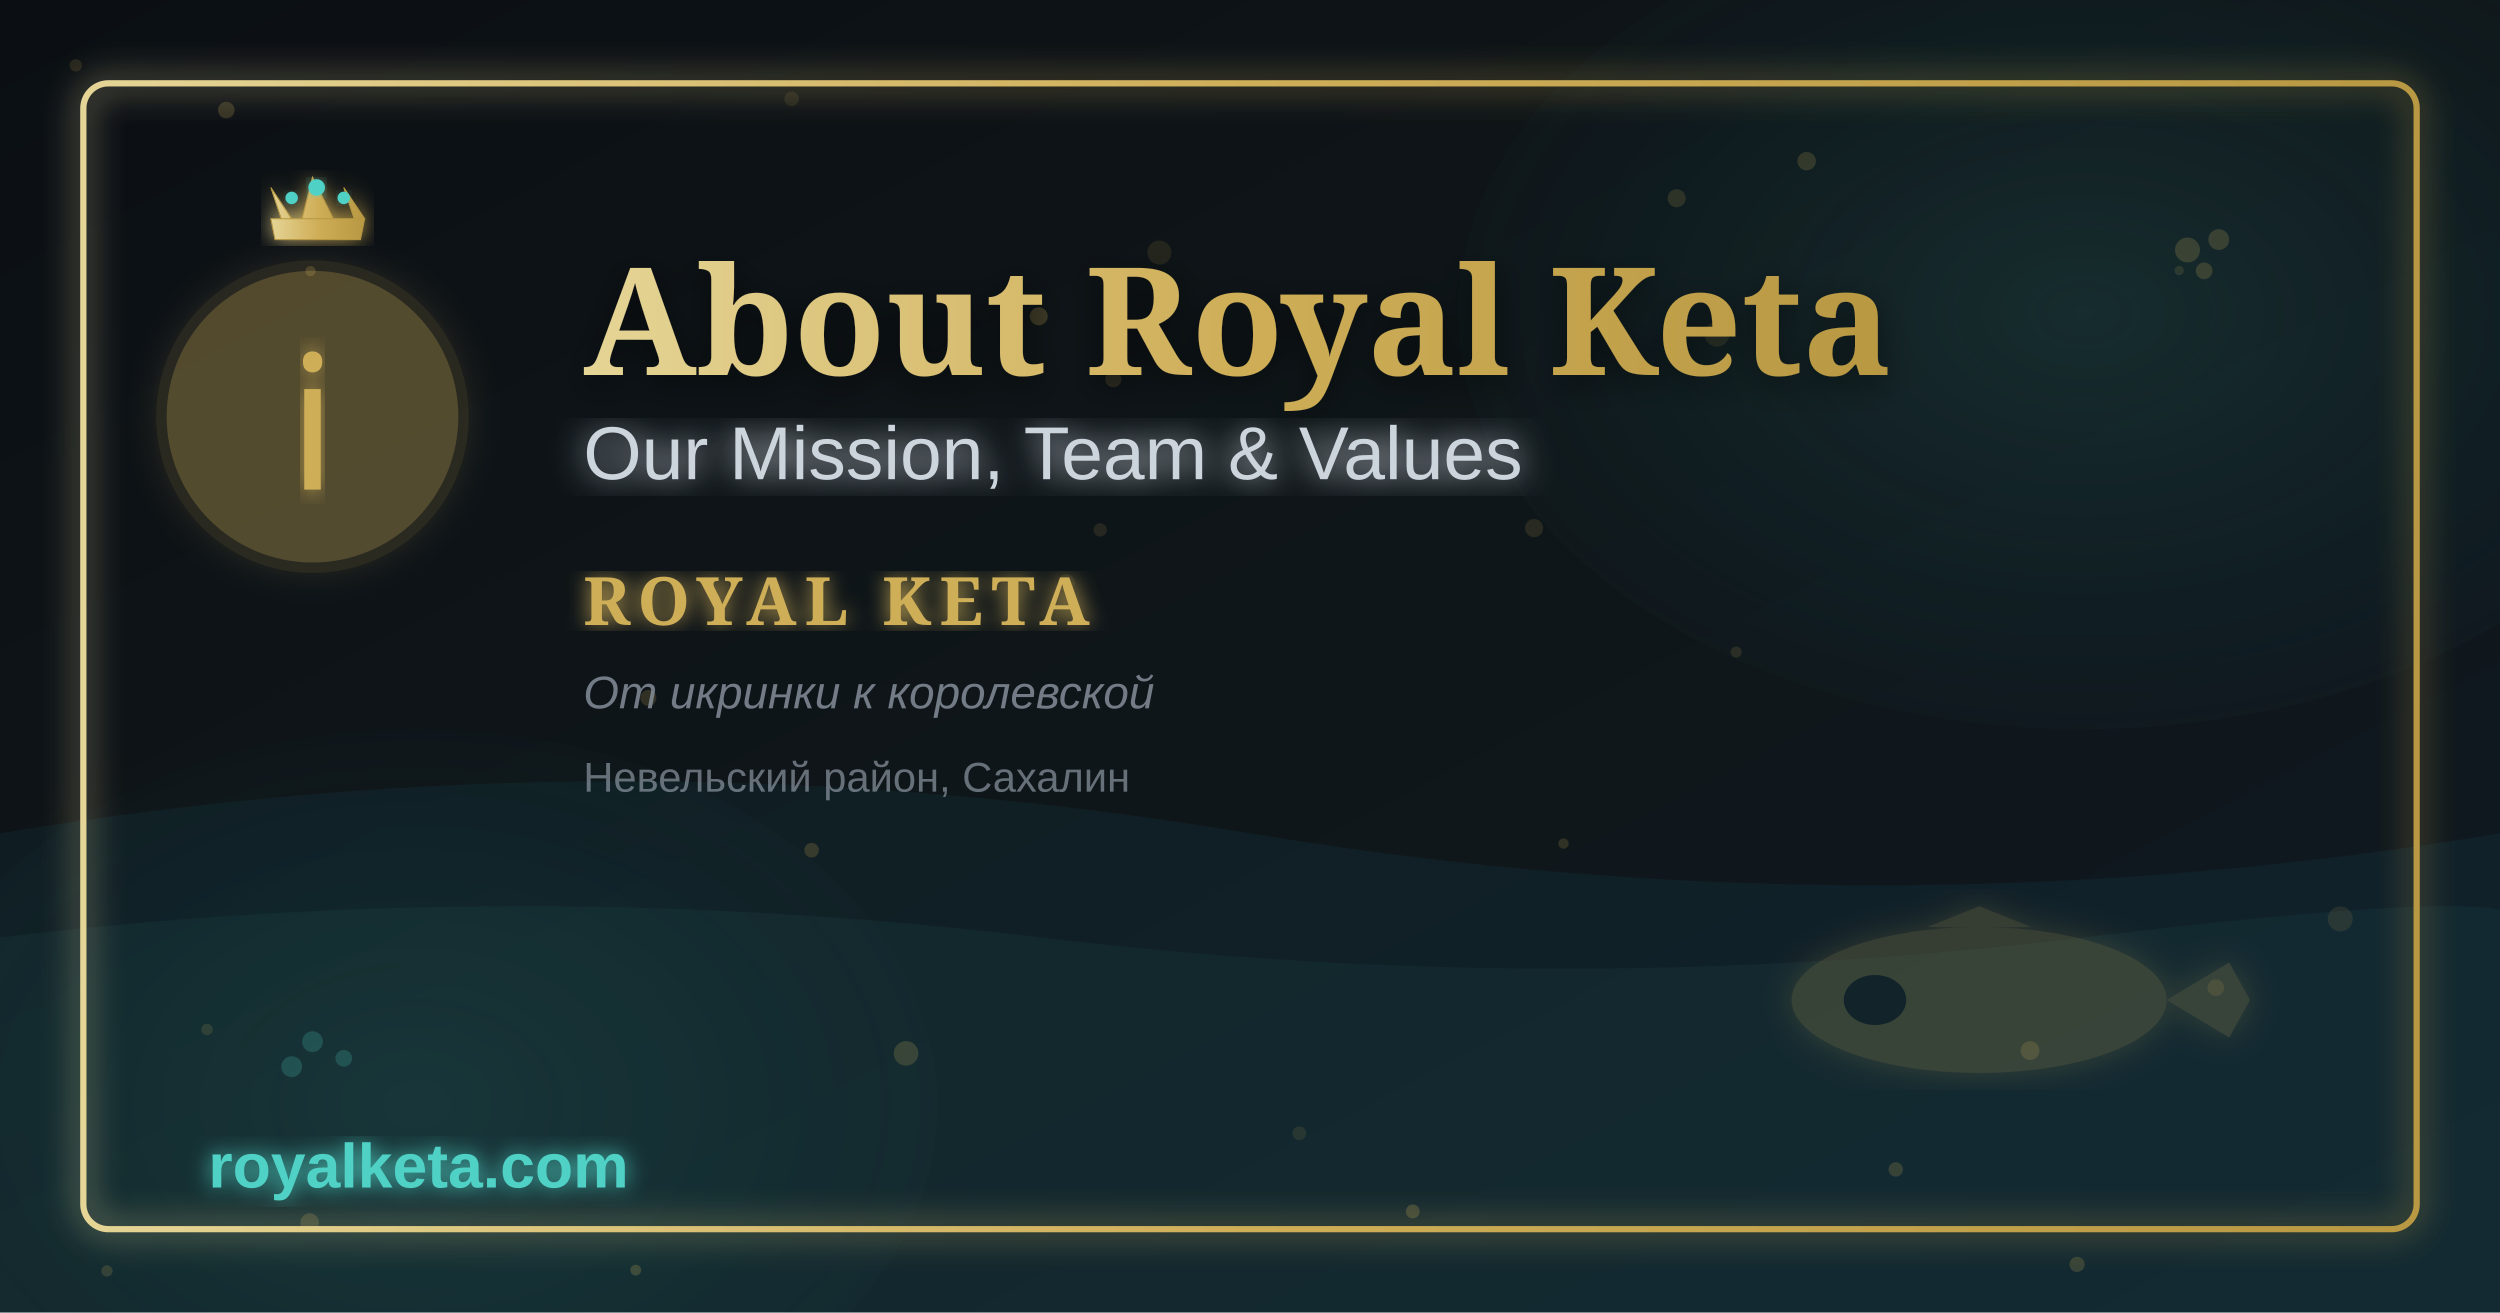
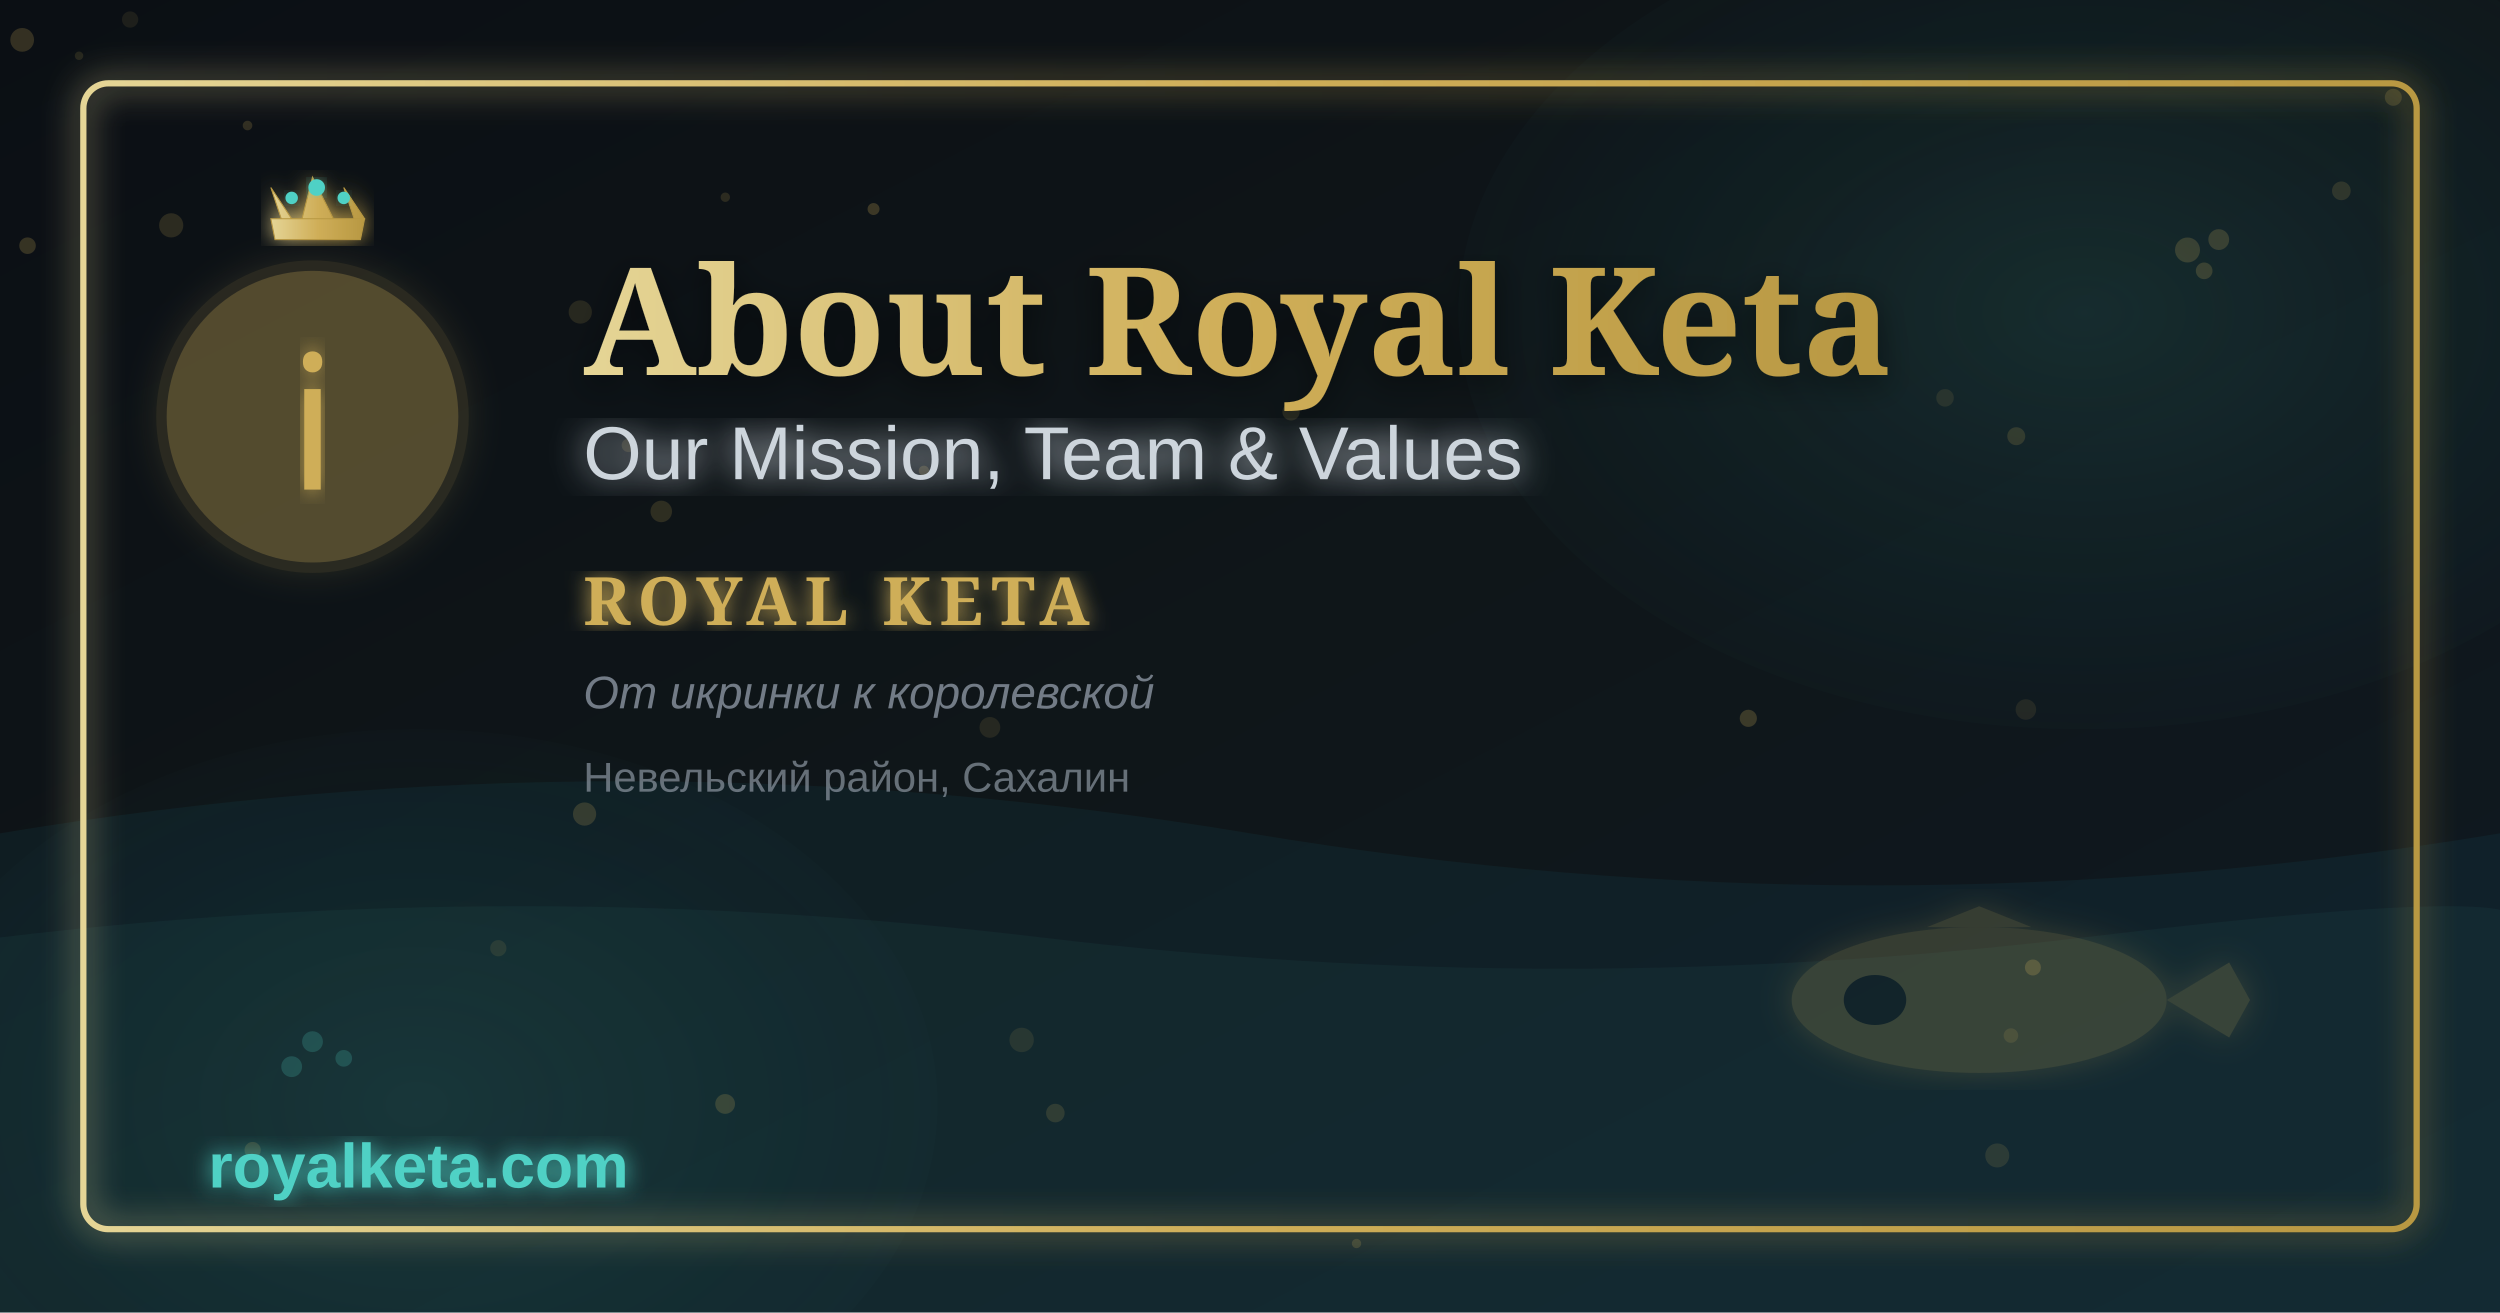
<svg xmlns="http://www.w3.org/2000/svg" width="1200" height="630">
  <defs>
    <linearGradient id="bgGradient" x1="0%" y1="0%" x2="100%" y2="100%">
      <stop offset="0%" style="stop-color:#0B0F14;stop-opacity:1" />
      <stop offset="50%" style="stop-color:#0F1619;stop-opacity:1" />
      <stop offset="100%" style="stop-color:#0F1922;stop-opacity:1" />
    </linearGradient>
    <linearGradient id="goldGradient" x1="0%" y1="0%" x2="100%" y2="0%">
      <stop offset="0%" style="stop-color:#E5D596;stop-opacity:1" />
      <stop offset="50%" style="stop-color:#CFAE58;stop-opacity:1" />
      <stop offset="100%" style="stop-color:#B89842;stop-opacity:1" />
    </linearGradient>
    <radialGradient id="oceanGradient" cx="50%" cy="50%" r="50%">
      <stop offset="0%" style="stop-color:#4FD1C5;stop-opacity:0.3" />
      <stop offset="100%" style="stop-color:#1E90A0;stop-opacity:0.05" />
    </radialGradient>
    <filter id="glow">
      <feGaussianBlur stdDeviation="5" result="coloredBlur" />
      <feMerge>
        <feMergeNode in="coloredBlur" />
        <feMergeNode in="SourceGraphic" />
      </feMerge>
    </filter>
    <filter id="softGlow">
      <feGaussianBlur stdDeviation="8" result="coloredBlur" />
      <feMerge>
        <feMergeNode in="coloredBlur" />
        <feMergeNode in="SourceGraphic" />
      </feMerge>
    </filter>
    <filter id="shadow">
      <feDropShadow dx="0" dy="4" stdDeviation="8" flood-color="#000000" flood-opacity="0.5" />
    </filter>
  </defs>
  <rect width="1200" height="630" fill="url(#bgGradient)" />
  <ellipse cx="1000" cy="150" rx="300" ry="200" fill="url(#oceanGradient)" opacity="0.4" />
  <ellipse cx="200" cy="530" rx="250" ry="180" fill="url(#oceanGradient)" opacity="0.3" />
  <path d="M 0 400 Q 300 350 600 400 T 1200 400 L 1200 630 L 0 630 Z" fill="#1E90A0" opacity="0.08" />
  <path d="M 0 450 Q 250 420 500 450 T 1000 450 T 1200 450 L 1200 630 L 0 630 Z" fill="#4FD1C5" opacity="0.05" />
-   <circle cx="750.49" cy="404.9" r="2.483" fill="#CFAE58" opacity="0.182" />
-   <circle cx="36.378" cy="31.367" r="2.969" fill="#CFAE58" opacity="0.134" />
-   <circle cx="528.081" cy="254.344" r="3.192" fill="#CFAE58" opacity="0.124" />
-   <circle cx="824.151" cy="160.415" r="5.951" fill="#CFAE58" opacity="0.137" />
-   <circle cx="434.907" cy="505.612" r="5.908" fill="#CFAE58" opacity="0.202" />
-   <circle cx="305.155" cy="609.648" r="2.6" fill="#CFAE58" opacity="0.228" />
-   <circle cx="108.622" cy="52.841" r="3.974" fill="#CFAE58" opacity="0.214" />
-   <circle cx="511.864" cy="279.618" r="4.041" fill="#CFAE58" opacity="0.11" />
-   <circle cx="149.02" cy="130.163" r="2.447" fill="#CFAE58" opacity="0.224" />
-   <circle cx="804.801" cy="95.145" r="4.326" fill="#CFAE58" opacity="0.164" />
-   <circle cx="623.686" cy="543.982" r="3.279" fill="#CFAE58" opacity="0.114" />
-   <circle cx="867.192" cy="77.36" r="4.422" fill="#CFAE58" opacity="0.187" />
-   <circle cx="389.558" cy="408.102" r="3.517" fill="#CFAE58" opacity="0.198" />
-   <circle cx="148.634" cy="586.818" r="4.456" fill="#CFAE58" opacity="0.199" />
-   <circle cx="736.346" cy="253.489" r="4.357" fill="#CFAE58" opacity="0.138" />
-   <circle cx="556.505" cy="121.237" r="5.779" fill="#CFAE58" opacity="0.115" />
-   <circle cx="909.965" cy="561.309" r="3.463" fill="#CFAE58" opacity="0.197" />
-   <circle cx="99.374" cy="494.143" r="2.736" fill="#CFAE58" opacity="0.15" />
-   <circle cx="498.605" cy="151.834" r="4.317" fill="#CFAE58" opacity="0.246" />
-   <circle cx="1063.588" cy="474.07" r="3.992" fill="#CFAE58" opacity="0.123" />
-   <circle cx="1046.011" cy="129.856" r="2.223" fill="#CFAE58" opacity="0.135" />
-   <circle cx="833.342" cy="313.002" r="2.658" fill="#CFAE58" opacity="0.138" />
-   <circle cx="974.431" cy="504.268" r="4.513" fill="#CFAE58" opacity="0.184" />
-   <circle cx="311.207" cy="335.001" r="3.862" fill="#CFAE58" opacity="0.176" />
-   <circle cx="996.986" cy="606.917" r="3.639" fill="#CFAE58" opacity="0.202" />
-   <circle cx="1123.305" cy="441.074" r="5.996" fill="#CFAE58" opacity="0.121" />
-   <circle cx="678.11" cy="581.471" r="3.323" fill="#CFAE58" opacity="0.227" />
-   <circle cx="534.406" cy="182.061" r="3.858" fill="#CFAE58" opacity="0.157" />
-   <circle cx="379.961" cy="47.43" r="3.503" fill="#CFAE58" opacity="0.113" />
-   <circle cx="51.332" cy="610.044" r="2.716" fill="#CFAE58" opacity="0.178" />
+   <circle cx="13.218" cy="117.935" r="3.976" fill="#CFAE58" opacity="0.215" />
+   <circle cx="958.691" cy="554.619" r="5.766" fill="#CFAE58" opacity="0.137" />
+   <circle cx="490.392" cy="499.168" r="5.867" fill="#CFAE58" opacity="0.111" />
+   <circle cx="348.147" cy="94.668" r="2.244" fill="#CFAE58" opacity="0.164" />
+   <circle cx="967.809" cy="209.378" r="4.317" fill="#CFAE58" opacity="0.167" />
+   <circle cx="839.201" cy="344.796" r="4.125" fill="#CFAE58" opacity="0.23" />
+   <circle cx="475.145" cy="349.154" r="4.983" fill="#CFAE58" opacity="0.122" />
+   <circle cx="965.248" cy="497.072" r="3.496" fill="#CFAE58" opacity="0.13" />
+   <circle cx="1123.854" cy="91.606" r="4.486" fill="#CFAE58" opacity="0.16" />
+   <circle cx="278.54" cy="149.76" r="5.586" fill="#CFAE58" opacity="0.137" />
+   <circle cx="301.636" cy="213.757" r="3.238" fill="#CFAE58" opacity="0.144" />
+   <circle cx="280.594" cy="390.746" r="5.576" fill="#CFAE58" opacity="0.195" />
+   <circle cx="933.616" cy="190.964" r="4.215" fill="#CFAE58" opacity="0.113" />
+   <circle cx="118.811" cy="60.254" r="2.303" fill="#CFAE58" opacity="0.191" />
+   <circle cx="1148.79" cy="46.709" r="4.082" fill="#CFAE58" opacity="0.184" />
+   <circle cx="121.276" cy="552.04" r="3.907" fill="#CFAE58" opacity="0.178" />
+   <circle cx="975.797" cy="464.393" r="3.842" fill="#CFAE58" opacity="0.228" />
+   <circle cx="619.694" cy="197.694" r="4.149" fill="#CFAE58" opacity="0.143" />
+   <circle cx="82.173" cy="108.166" r="5.812" fill="#CFAE58" opacity="0.167" />
+   <circle cx="651.133" cy="596.879" r="2.232" fill="#CFAE58" opacity="0.184" />
+   <circle cx="348.066" cy="529.893" r="4.756" fill="#CFAE58" opacity="0.196" />
+   <circle cx="506.57" cy="534.273" r="4.458" fill="#CFAE58" opacity="0.158" />
+   <circle cx="317.411" cy="245.486" r="5.173" fill="#CFAE58" opacity="0.166" />
+   <circle cx="62.443" cy="9.376" r="3.907" fill="#CFAE58" opacity="0.101" />
+   <circle cx="10.646" cy="19.138" r="5.7" fill="#CFAE58" opacity="0.21" />
+   <circle cx="443.474" cy="226.001" r="2.472" fill="#CFAE58" opacity="0.203" />
+   <circle cx="419.301" cy="100.337" r="2.869" fill="#CFAE58" opacity="0.243" />
+   <circle cx="37.939" cy="26.767" r="2.019" fill="#CFAE58" opacity="0.138" />
+   <circle cx="972.42" cy="340.562" r="4.926" fill="#CFAE58" opacity="0.107" />
+   <circle cx="239.184" cy="455.139" r="3.906" fill="#CFAE58" opacity="0.111" />
  <rect x="40" y="40" width="1120" height="550" fill="none" stroke="url(#goldGradient)" stroke-width="3" rx="12" filter="url(#softGlow)" />
  <circle cx="150" cy="200" r="75" fill="#CFAE58" opacity="0.15" filter="url(#softGlow)" />
  <circle cx="150" cy="200" r="70" fill="#CFAE58" opacity="0.25" />
  <text x="150" y="235" font-size="90" text-anchor="middle" fill="#CFAE58" filter="url(#glow)">ℹ️</text>
  <g transform="translate(100, 70)">
    <path d="M 30 20 L 40 35 L 35 35 Z M 50 15 L 60 35 L 45 35 Z M 65 20 L 75 35 L 70 35 Z M 30 35 L 75 35 L 73 45 L 32 45 Z" fill="url(#goldGradient)" filter="url(#glow)" stroke="#B89842" stroke-width="0.5" />
    <circle cx="40" cy="25" r="3" fill="#4FD1C5" filter="url(#glow)" />
    <circle cx="52" cy="20" r="4" fill="#4FD1C5" filter="url(#glow)" />
    <circle cx="65" cy="25" r="3" fill="#4FD1C5" filter="url(#glow)" />
  </g>
  <text x="280" y="180" font-family="Georgia, serif" font-size="72" font-weight="bold" fill="url(#goldGradient)" filter="url(#shadow)">About Royal Keta</text>
  <text x="280" y="230" font-family="Arial, sans-serif" font-size="36" fill="#D6DEE6" opacity="0.95" filter="url(#softGlow)">Our Mission, Team &amp; Values</text>
  <text x="280" y="300" font-family="Georgia, serif" font-size="32" font-weight="bold" fill="#CFAE58" letter-spacing="4" filter="url(#glow)">ROYAL KETA</text>
  <text x="280" y="340" font-family="Arial, sans-serif" font-size="22" font-style="italic" fill="#8B95A1" opacity="0.8">От икринки к королевской</text>
  <text x="280" y="380" font-family="Arial, sans-serif" font-size="20" fill="#8B95A1" opacity="0.7">Невельский район, Сахалин</text>
  <text x="100" y="570" font-family="Arial, sans-serif" font-size="30" font-weight="bold" fill="#4FD1C5" filter="url(#glow)">royalketa.com</text>
  <g transform="translate(950, 480)" opacity="0.2" filter="url(#softGlow)">
    <ellipse cx="0" cy="0" rx="90" ry="35" fill="#CFAE58" />
    <path d="M 90 0 L 120 -18 L 130 0 L 120 18 Z" fill="#CFAE58" />
    <path d="M -25 -35 L 0 -45 L 25 -35 Z" fill="#CFAE58" />
    <ellipse cx="-50" cy="0" rx="15" ry="12" fill="#0B0F14" />
  </g>
  <g opacity="0.2">
    <circle cx="1050" cy="120" r="6" fill="#CFAE58" />
    <circle cx="1065" cy="115" r="5" fill="#CFAE58" />
    <circle cx="1058" cy="130" r="4" fill="#CFAE58" />
    <circle cx="150" cy="500" r="5" fill="#4FD1C5" />
    <circle cx="165" cy="508" r="4" fill="#4FD1C5" />
    <circle cx="140" cy="512" r="5" fill="#4FD1C5" />
  </g>
</svg>
